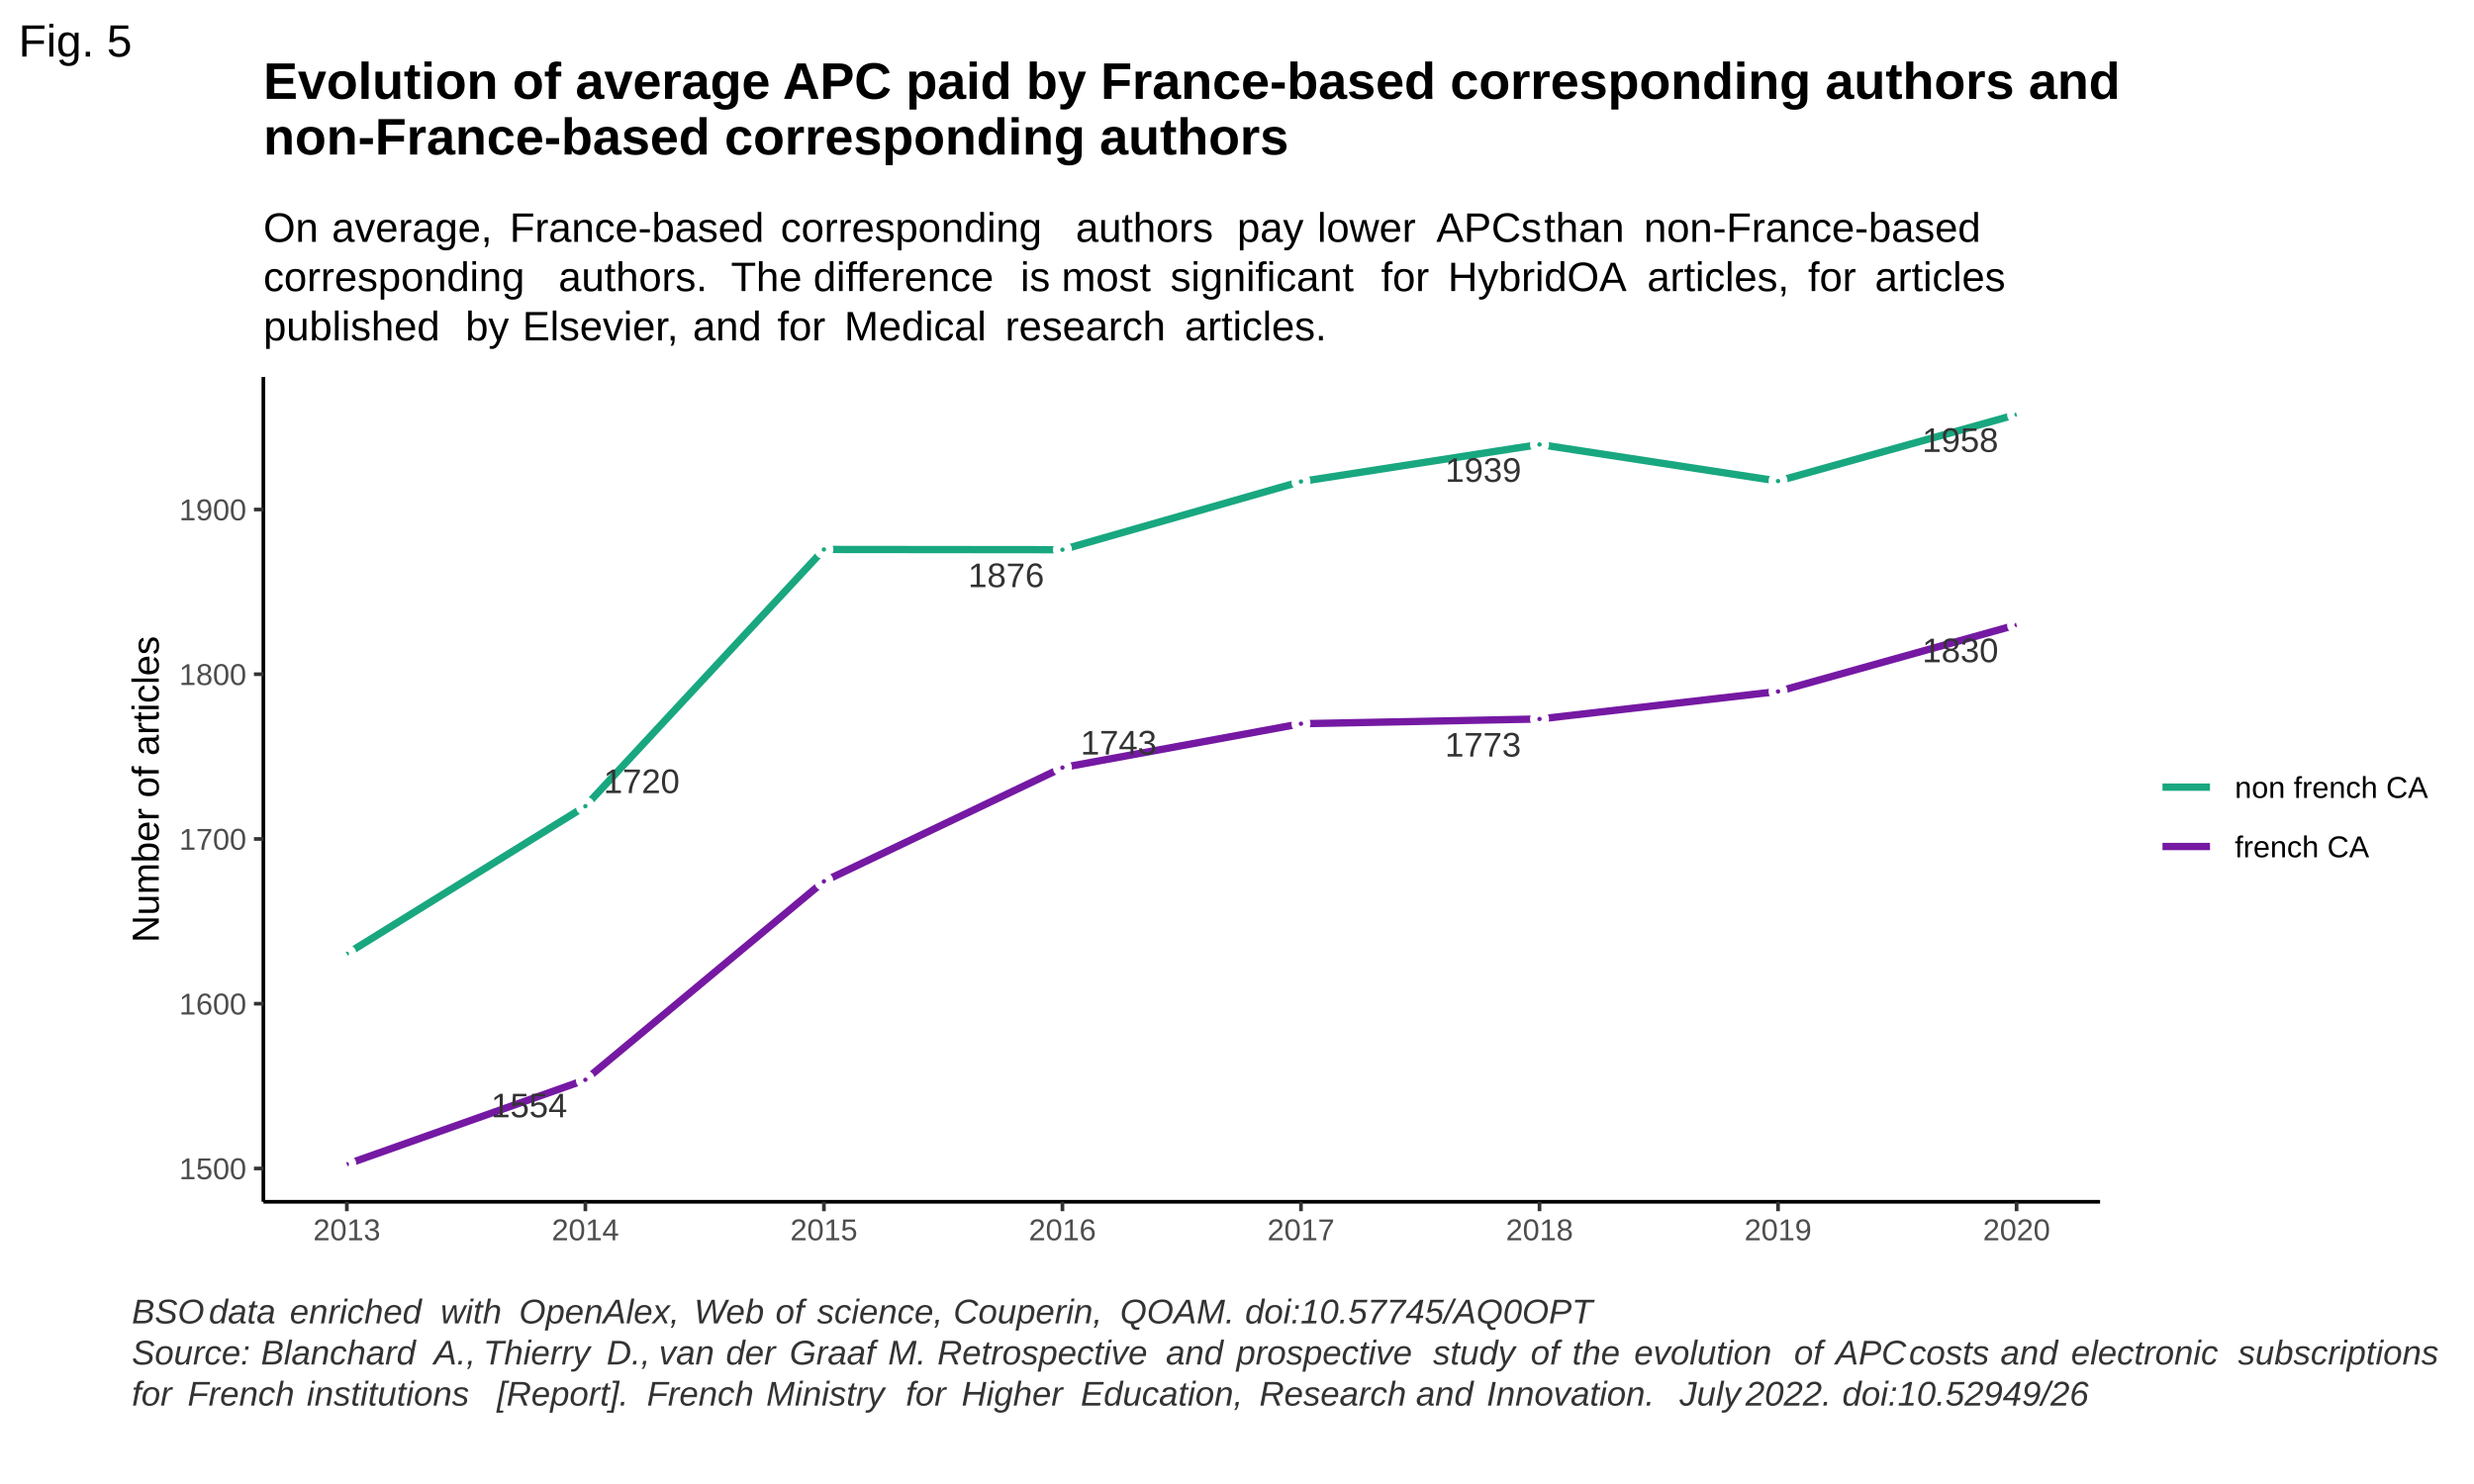
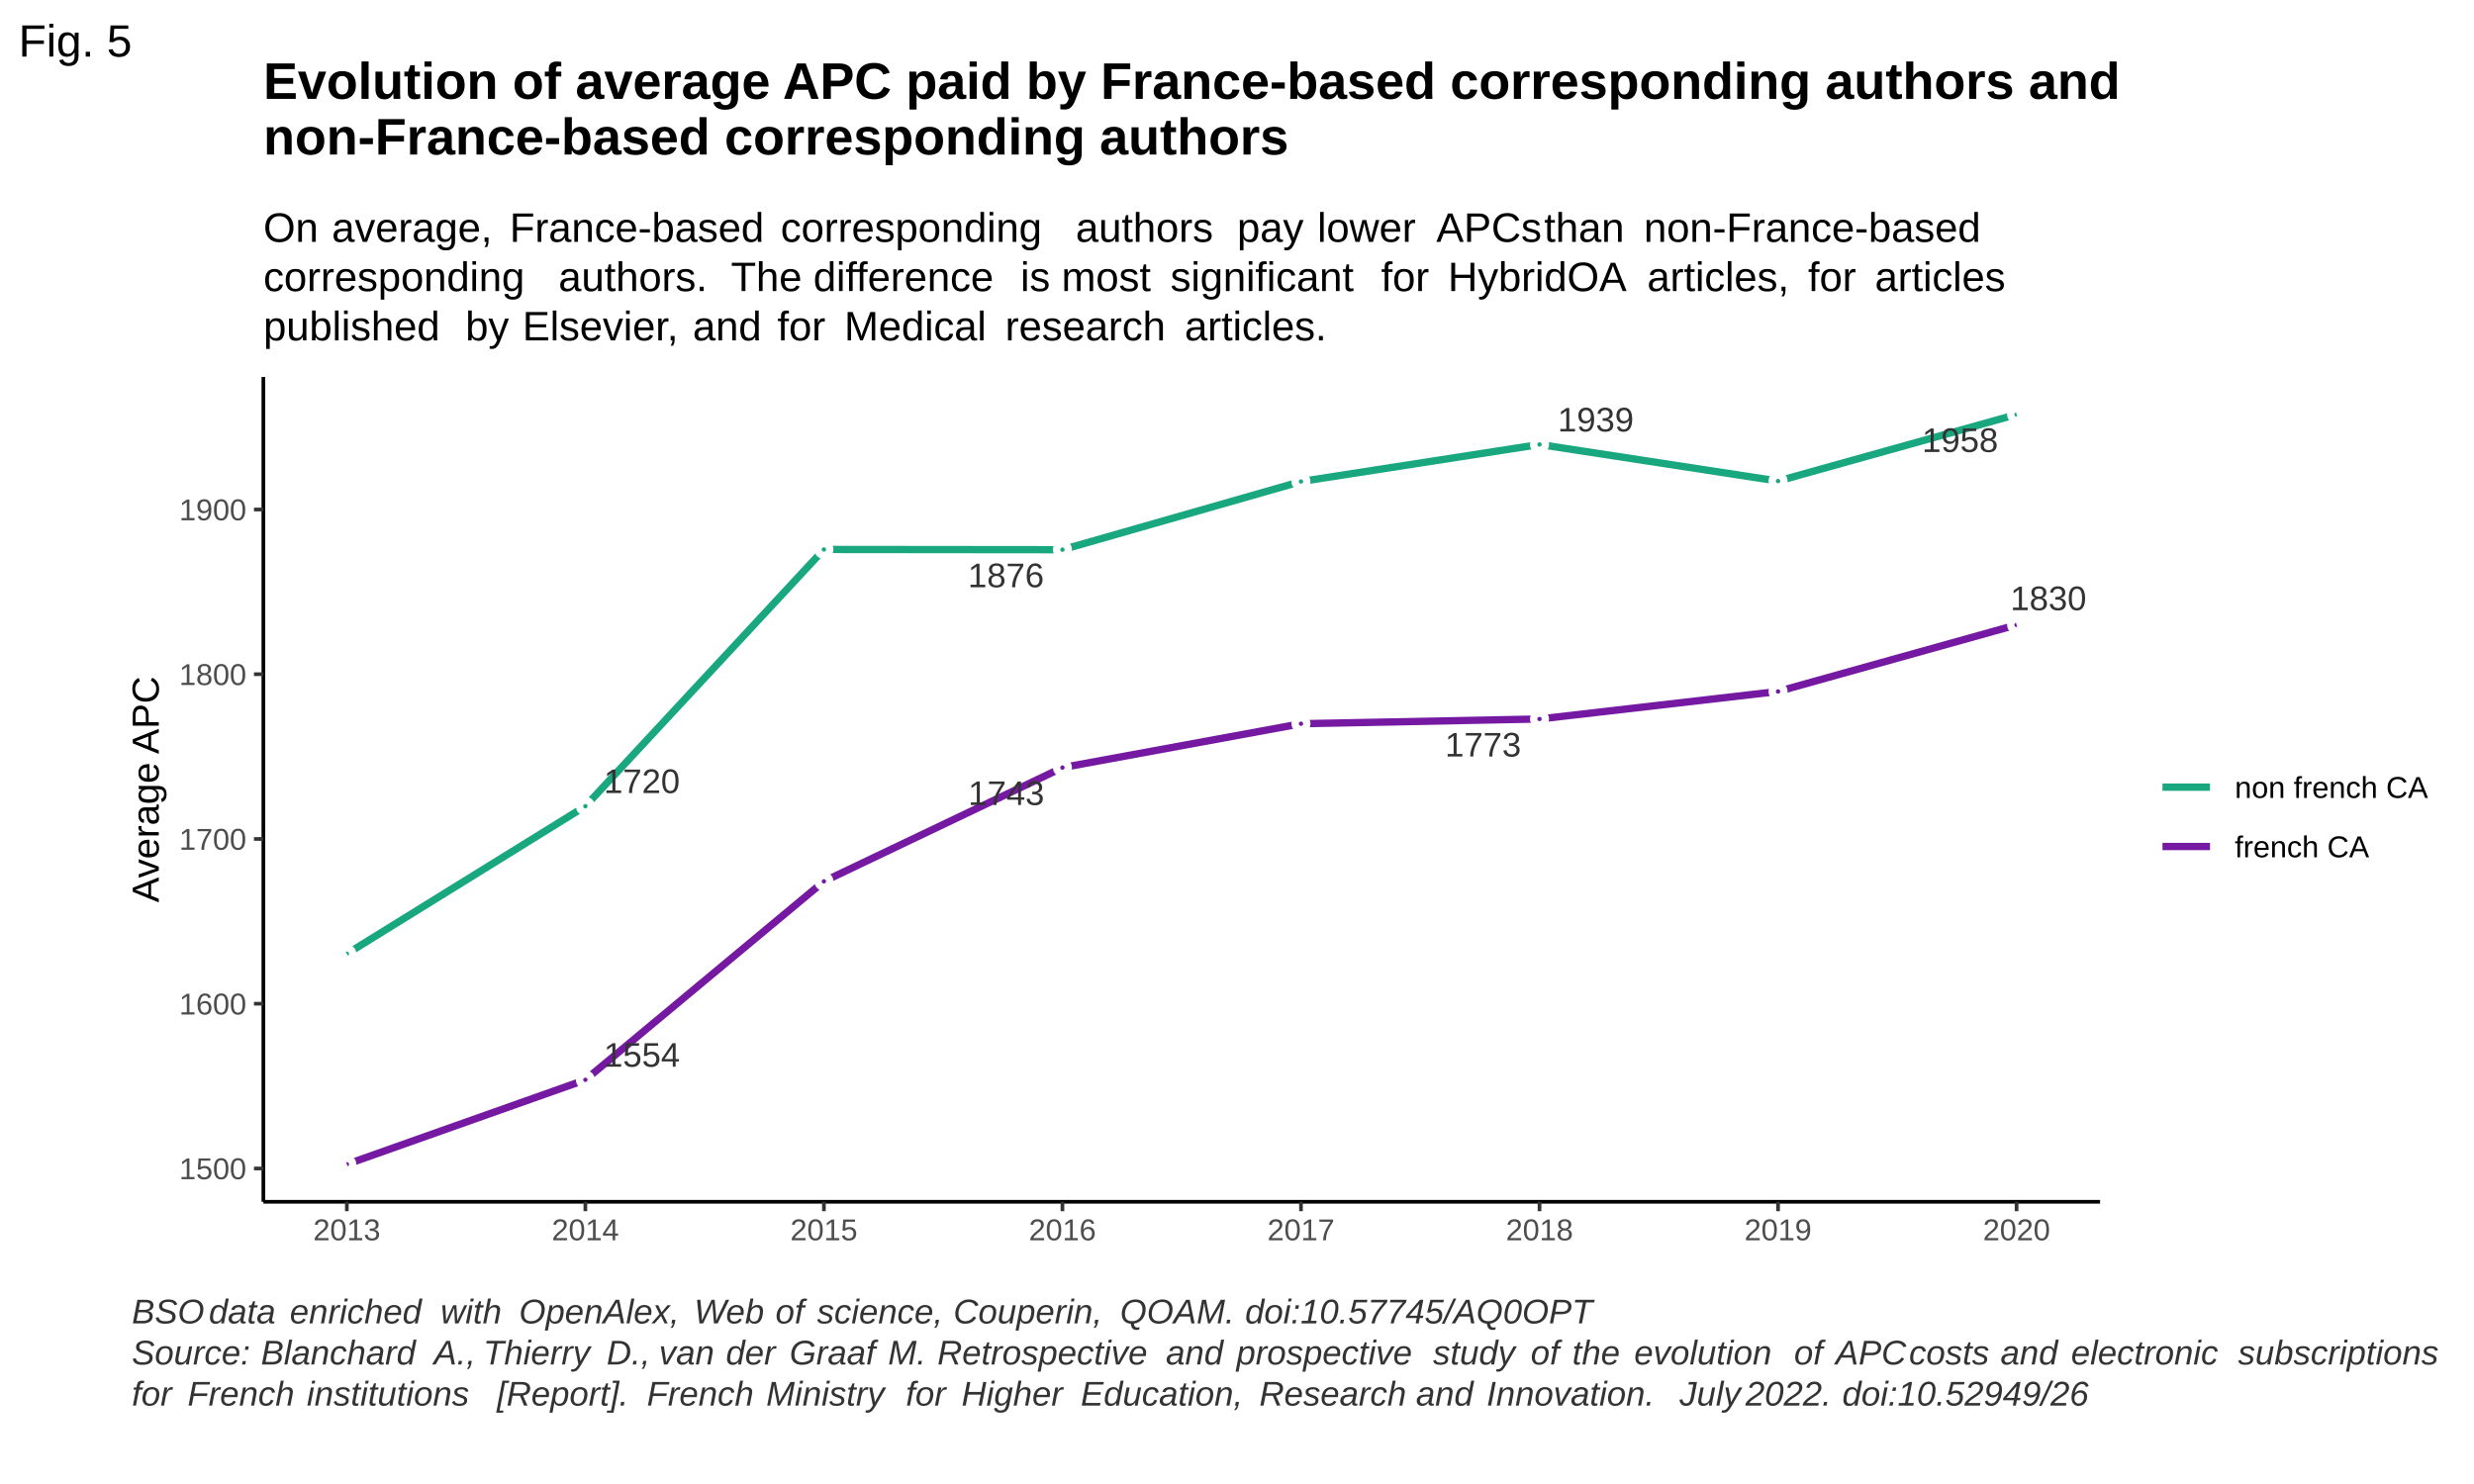
<svg xmlns="http://www.w3.org/2000/svg" class="svglite" width="720.00pt" height="432.00pt" viewBox="0 0 720.00 432.00">
  <defs>
    <style type="text/css">
    .svglite line, .svglite polyline, .svglite polygon, .svglite path, .svglite rect, .svglite circle {
      fill: none;
      stroke: #000000;
      stroke-linecap: round;
      stroke-linejoin: round;
      stroke-miterlimit: 10.00;
    }
    .svglite text {
      white-space: pre;
    }
  </style>
  </defs>
  <rect width="100%" height="100%" style="stroke: none; fill: #FFFFFF;" />
  <defs>
    <clipPath id="cpMC4wMHw3MjAuMDB8MC4wMHw0MzIuMDA=">
      <rect x="0.00" y="0.00" width="720.00" height="432.00" />
    </clipPath>
  </defs>
  <g clip-path="url(#cpMC4wMHw3MjAuMDB8MC4wMHw0MzIuMDA=)">
    <rect x="0" y="0.00" width="720.00" height="432.00" style="stroke-width: 1.07; stroke: #FFFFFF; fill: #FFFFFF;" />
  </g>
  <defs>
    <clipPath id="cpNzYuNjV8NjExLjE4fDEwOS43NHwzNDkuODQ=">
      <rect x="76.65" y="109.74" width="534.53" height="240.10" />
    </clipPath>
  </defs>
  <g clip-path="url(#cpNzYuNjV8NjExLjE4fDEwOS43NHwzNDkuODQ=)">
    <rect x="76.65" y="109.74" width="534.53" height="240.10" style="stroke-width: 1.07; stroke: none; fill: #FFFFFF;" />
    <polyline points="100.94,338.93 170.36,314.34 239.78,256.57 309.20,223.45 378.62,210.68 448.04,209.30 517.46,201.29 586.88,181.90 " style="stroke-width: 2.13; stroke: #660099; stroke-opacity: 0.90; stroke-linecap: butt;" />
    <polyline points="100.94,277.67 170.36,234.69 239.78,159.95 309.20,160.02 378.62,140.17 448.04,129.39 517.46,140.04 586.88,120.65 " style="stroke-width: 2.13; stroke: #009E73; stroke-opacity: 0.90; stroke-linecap: butt;" />
    <circle cx="100.94" cy="338.93" r="1.70" style="stroke-width: 2.13; stroke: #FFFFFF;" />
    <circle cx="100.94" cy="277.67" r="1.70" style="stroke-width: 2.13; stroke: #FFFFFF;" />
    <circle cx="170.36" cy="314.34" r="1.70" style="stroke-width: 2.13; stroke: #FFFFFF;" />
    <circle cx="170.36" cy="234.69" r="1.70" style="stroke-width: 2.13; stroke: #FFFFFF;" />
    <circle cx="239.78" cy="256.57" r="1.70" style="stroke-width: 2.13; stroke: #FFFFFF;" />
    <circle cx="239.78" cy="159.95" r="1.70" style="stroke-width: 2.13; stroke: #FFFFFF;" />
    <circle cx="309.20" cy="223.45" r="1.70" style="stroke-width: 2.13; stroke: #FFFFFF;" />
    <circle cx="309.20" cy="160.02" r="1.70" style="stroke-width: 2.13; stroke: #FFFFFF;" />
    <circle cx="378.62" cy="210.68" r="1.70" style="stroke-width: 2.13; stroke: #FFFFFF;" />
    <circle cx="378.62" cy="140.17" r="1.70" style="stroke-width: 2.13; stroke: #FFFFFF;" />
    <circle cx="448.04" cy="209.30" r="1.70" style="stroke-width: 2.13; stroke: #FFFFFF;" />
    <circle cx="448.04" cy="129.39" r="1.70" style="stroke-width: 2.13; stroke: #FFFFFF;" />
    <circle cx="517.46" cy="201.29" r="1.70" style="stroke-width: 2.13; stroke: #FFFFFF;" />
    <circle cx="517.46" cy="140.04" r="1.70" style="stroke-width: 2.13; stroke: #FFFFFF;" />
    <circle cx="586.88" cy="181.90" r="1.70" style="stroke-width: 2.13; stroke: #FFFFFF;" />
    <circle cx="586.88" cy="120.65" r="1.70" style="stroke-width: 2.13; stroke: #FFFFFF;" />
-     <text x="154.01" y="325.25" text-anchor="middle" style="font-size: 9.96px;fill: #333333; font-family: &quot;Arial&quot;;" textLength="22.78px" lengthAdjust="spacingAndGlyphs">1554</text>
-     <text x="186.73" y="230.88" text-anchor="middle" style="font-size: 9.96px;fill: #333333; font-family: &quot;Arial&quot;;" textLength="22.78px" lengthAdjust="spacingAndGlyphs">1720</text>
-     <text x="325.56" y="219.64" text-anchor="middle" style="font-size: 9.96px;fill: #333333; font-family: &quot;Arial&quot;;" textLength="22.78px" lengthAdjust="spacingAndGlyphs">1743</text>
-     <text x="292.82" y="170.92" text-anchor="middle" style="font-size: 9.96px;fill: #333333; font-family: &quot;Arial&quot;;" textLength="22.78px" lengthAdjust="spacingAndGlyphs">1876</text>
-     <text x="431.60" y="220.24" text-anchor="middle" style="font-size: 9.96px;fill: #333333; font-family: &quot;Arial&quot;;" textLength="22.78px" lengthAdjust="spacingAndGlyphs">1773</text>
-     <text x="431.67" y="140.28" text-anchor="middle" style="font-size: 9.96px;fill: #333333; font-family: &quot;Arial&quot;;" textLength="22.78px" lengthAdjust="spacingAndGlyphs">1939</text>
-     <text x="570.52" y="192.78" text-anchor="middle" style="font-size: 9.96px;fill: #333333; font-family: &quot;Arial&quot;;" textLength="22.78px" lengthAdjust="spacingAndGlyphs">1830</text>
-     <text x="570.50" y="131.55" text-anchor="middle" style="font-size: 9.96px;fill: #333333; font-family: &quot;Arial&quot;;" textLength="22.78px" lengthAdjust="spacingAndGlyphs">1958</text>
+     <text x="186.80" y="310.53" text-anchor="middle" style="font-size: 9.96px;fill: #333333; font-family: &quot;Arial&quot;;" textLength="22.78px" lengthAdjust="spacingAndGlyphs">1554</text>
+     <text x="186.80" y="230.87" text-anchor="middle" style="font-size: 9.96px;fill: #333333; font-family: &quot;Arial&quot;;" textLength="22.78px" lengthAdjust="spacingAndGlyphs">1720</text>
+     <text x="292.85" y="234.34" text-anchor="middle" style="font-size: 9.96px;fill: #333333; font-family: &quot;Arial&quot;;" textLength="22.78px" lengthAdjust="spacingAndGlyphs">1743</text>
+     <text x="292.77" y="170.95" text-anchor="middle" style="font-size: 9.96px;fill: #333333; font-family: &quot;Arial&quot;;" textLength="22.78px" lengthAdjust="spacingAndGlyphs">1876</text>
+     <text x="431.62" y="220.23" text-anchor="middle" style="font-size: 9.96px;fill: #333333; font-family: &quot;Arial&quot;;" textLength="22.78px" lengthAdjust="spacingAndGlyphs">1773</text>
+     <text x="464.41" y="125.61" text-anchor="middle" style="font-size: 9.96px;fill: #333333; font-family: &quot;Arial&quot;;" textLength="22.78px" lengthAdjust="spacingAndGlyphs">1939</text>
+     <text x="596.14" y="177.63" text-anchor="middle" style="font-size: 9.96px;fill: #333333; font-family: &quot;Arial&quot;;" textLength="22.78px" lengthAdjust="spacingAndGlyphs">1830</text>
+     <text x="570.44" y="131.58" text-anchor="middle" style="font-size: 9.96px;fill: #333333; font-family: &quot;Arial&quot;;" textLength="22.78px" lengthAdjust="spacingAndGlyphs">1958</text>
  </g>
  <g clip-path="url(#cpMC4wMHw3MjAuMDB8MC4wMHw0MzIuMDA=)">
    <polyline points="76.65,349.84 76.65,109.74 " style="stroke-width: 1.07; stroke-linecap: butt;" />
    <text x="71.72" y="343.28" text-anchor="end" style="font-size: 8.80px;fill: #4D4D4D; font-family: &quot;Arial&quot;;" textLength="20.13px" lengthAdjust="spacingAndGlyphs">1500</text>
    <text x="71.72" y="295.33" text-anchor="end" style="font-size: 8.80px;fill: #4D4D4D; font-family: &quot;Arial&quot;;" textLength="20.13px" lengthAdjust="spacingAndGlyphs">1600</text>
    <text x="71.72" y="247.37" text-anchor="end" style="font-size: 8.80px;fill: #4D4D4D; font-family: &quot;Arial&quot;;" textLength="20.13px" lengthAdjust="spacingAndGlyphs">1700</text>
    <text x="71.72" y="199.42" text-anchor="end" style="font-size: 8.80px;fill: #4D4D4D; font-family: &quot;Arial&quot;;" textLength="20.13px" lengthAdjust="spacingAndGlyphs">1800</text>
    <text x="71.72" y="151.46" text-anchor="end" style="font-size: 8.80px;fill: #4D4D4D; font-family: &quot;Arial&quot;;" textLength="20.13px" lengthAdjust="spacingAndGlyphs">1900</text>
    <polyline points="73.91,340.14 76.65,340.14 " style="stroke-width: 1.07; stroke: #333333; stroke-linecap: butt;" />
    <polyline points="73.91,292.18 76.65,292.18 " style="stroke-width: 1.07; stroke: #333333; stroke-linecap: butt;" />
    <polyline points="73.91,244.23 76.65,244.23 " style="stroke-width: 1.07; stroke: #333333; stroke-linecap: butt;" />
    <polyline points="73.91,196.27 76.65,196.27 " style="stroke-width: 1.07; stroke: #333333; stroke-linecap: butt;" />
    <polyline points="73.91,148.32 76.65,148.32 " style="stroke-width: 1.07; stroke: #333333; stroke-linecap: butt;" />
    <polyline points="76.65,349.84 611.18,349.84 " style="stroke-width: 1.07; stroke-linecap: butt;" />
    <polyline points="100.94,352.58 100.94,349.84 " style="stroke-width: 1.07; stroke: #333333; stroke-linecap: butt;" />
    <polyline points="170.36,352.58 170.36,349.84 " style="stroke-width: 1.07; stroke: #333333; stroke-linecap: butt;" />
    <polyline points="239.78,352.58 239.78,349.84 " style="stroke-width: 1.07; stroke: #333333; stroke-linecap: butt;" />
    <polyline points="309.20,352.58 309.20,349.84 " style="stroke-width: 1.07; stroke: #333333; stroke-linecap: butt;" />
    <polyline points="378.62,352.58 378.62,349.84 " style="stroke-width: 1.07; stroke: #333333; stroke-linecap: butt;" />
    <polyline points="448.04,352.58 448.04,349.84 " style="stroke-width: 1.07; stroke: #333333; stroke-linecap: butt;" />
    <polyline points="517.46,352.58 517.46,349.84 " style="stroke-width: 1.07; stroke: #333333; stroke-linecap: butt;" />
    <polyline points="586.88,352.58 586.88,349.84 " style="stroke-width: 1.07; stroke: #333333; stroke-linecap: butt;" />
    <text x="100.94" y="361.06" text-anchor="middle" style="font-size: 8.80px;fill: #4D4D4D; font-family: &quot;Arial&quot;;" textLength="20.13px" lengthAdjust="spacingAndGlyphs">2013</text>
    <text x="170.36" y="361.06" text-anchor="middle" style="font-size: 8.80px;fill: #4D4D4D; font-family: &quot;Arial&quot;;" textLength="20.13px" lengthAdjust="spacingAndGlyphs">2014</text>
    <text x="239.78" y="361.06" text-anchor="middle" style="font-size: 8.80px;fill: #4D4D4D; font-family: &quot;Arial&quot;;" textLength="20.13px" lengthAdjust="spacingAndGlyphs">2015</text>
    <text x="309.20" y="361.06" text-anchor="middle" style="font-size: 8.80px;fill: #4D4D4D; font-family: &quot;Arial&quot;;" textLength="20.13px" lengthAdjust="spacingAndGlyphs">2016</text>
    <text x="378.62" y="361.06" text-anchor="middle" style="font-size: 8.80px;fill: #4D4D4D; font-family: &quot;Arial&quot;;" textLength="20.13px" lengthAdjust="spacingAndGlyphs">2017</text>
    <text x="448.04" y="361.06" text-anchor="middle" style="font-size: 8.80px;fill: #4D4D4D; font-family: &quot;Arial&quot;;" textLength="20.13px" lengthAdjust="spacingAndGlyphs">2018</text>
    <text x="517.46" y="361.06" text-anchor="middle" style="font-size: 8.80px;fill: #4D4D4D; font-family: &quot;Arial&quot;;" textLength="20.13px" lengthAdjust="spacingAndGlyphs">2019</text>
    <text x="586.88" y="361.06" text-anchor="middle" style="font-size: 8.80px;fill: #4D4D4D; font-family: &quot;Arial&quot;;" textLength="20.13px" lengthAdjust="spacingAndGlyphs">2020</text>
-     <text transform="translate(46.20,229.79) rotate(-90)" text-anchor="middle" style="font-size: 11.00px; font-family: &quot;Arial&quot;;" textLength="96.23px" lengthAdjust="spacingAndGlyphs">Number of articles</text>
+     <text transform="translate(46.20,229.79) rotate(-90)" text-anchor="middle" style="font-size: 11.00px; font-family: &quot;Arial&quot;;" textLength="66.00px" lengthAdjust="spacingAndGlyphs">Average APC</text>
    <rect x="622.14" y="199.04" width="92.38" height="61.50" style="stroke-width: 1.07; stroke: none; fill: #FFFFFF;" />
    <text x="627.62" y="213.70" style="font-size: 11.00px; font-family: &quot;Arial&quot;;" textLength="2.86px" lengthAdjust="spacingAndGlyphs"> </text>
    <line x1="629.34" y1="229.14" x2="643.17" y2="229.14" style="stroke-width: 2.13; stroke: #009E73; stroke-opacity: 0.90; stroke-linecap: butt;" />
    <line x1="629.34" y1="246.42" x2="643.17" y2="246.42" style="stroke-width: 2.13; stroke: #660099; stroke-opacity: 0.90; stroke-linecap: butt;" />
    <text x="650.38" y="232.28" style="font-size: 8.80px; font-family: &quot;Arial&quot;;" textLength="58.67px" lengthAdjust="spacingAndGlyphs">non french CA</text>
    <text x="650.38" y="249.56" style="font-size: 8.80px; font-family: &quot;Arial&quot;;" textLength="40.18px" lengthAdjust="spacingAndGlyphs">french CA</text>
    <text x="76.65" y="70.40" style="font-size: 12.00px; font-family: &quot;Arial&quot;;" textLength="16.79px" lengthAdjust="spacingAndGlyphs">On</text>
    <text x="96.56" y="70.40" style="font-size: 12.00px; font-family: &quot;Arial&quot;;" textLength="48.65px" lengthAdjust="spacingAndGlyphs">average,</text>
    <text x="148.32" y="70.40" style="font-size: 12.00px; font-family: &quot;Arial&quot;;" textLength="75.73px" lengthAdjust="spacingAndGlyphs">France-based</text>
    <text x="227.17" y="70.40" style="font-size: 12.00px; font-family: &quot;Arial&quot;;" textLength="82.76px" lengthAdjust="spacingAndGlyphs">corresponding</text>
    <text x="313.05" y="70.40" style="font-size: 12.00px; font-family: &quot;Arial&quot;;" textLength="43.86px" lengthAdjust="spacingAndGlyphs">authors</text>
    <text x="360.03" y="70.40" style="font-size: 12.00px; font-family: &quot;Arial&quot;;" textLength="20.23px" lengthAdjust="spacingAndGlyphs">pay</text>
    <text x="383.37" y="70.40" style="font-size: 12.00px; font-family: &quot;Arial&quot;;" textLength="31.51px" lengthAdjust="spacingAndGlyphs">lower</text>
    <text x="418.00" y="70.40" style="font-size: 12.00px; font-family: &quot;Arial&quot;;" textLength="28.25px" lengthAdjust="spacingAndGlyphs">APCs</text>
    <text x="449.37" y="70.40" style="font-size: 12.00px; font-family: &quot;Arial&quot;;" textLength="25.90px" lengthAdjust="spacingAndGlyphs">than</text>
    <text x="478.39" y="70.40" style="font-size: 12.00px; font-family: &quot;Arial&quot;;" textLength="101.69px" lengthAdjust="spacingAndGlyphs">non-France-based</text>
    <text x="76.65" y="84.74" style="font-size: 12.00px; font-family: &quot;Arial&quot;;" textLength="82.76px" lengthAdjust="spacingAndGlyphs">corresponding</text>
    <text x="162.53" y="84.74" style="font-size: 12.00px; font-family: &quot;Arial&quot;;" textLength="47.07px" lengthAdjust="spacingAndGlyphs">authors.</text>
    <text x="212.72" y="84.74" style="font-size: 12.00px; font-family: &quot;Arial&quot;;" textLength="20.86px" lengthAdjust="spacingAndGlyphs">The</text>
    <text x="236.70" y="84.74" style="font-size: 12.00px; font-family: &quot;Arial&quot;;" textLength="57.16px" lengthAdjust="spacingAndGlyphs">difference</text>
    <text x="296.97" y="84.74" style="font-size: 12.00px; font-family: &quot;Arial&quot;;" textLength="8.84px" lengthAdjust="spacingAndGlyphs">is</text>
    <text x="308.93" y="84.74" style="font-size: 12.00px; font-family: &quot;Arial&quot;;" textLength="28.56px" lengthAdjust="spacingAndGlyphs">most</text>
    <text x="340.61" y="84.74" style="font-size: 12.00px; font-family: &quot;Arial&quot;;" textLength="58.20px" lengthAdjust="spacingAndGlyphs">significant</text>
    <text x="401.92" y="84.74" style="font-size: 12.00px; font-family: &quot;Arial&quot;;" textLength="16.34px" lengthAdjust="spacingAndGlyphs">for</text>
    <text x="421.38" y="84.74" style="font-size: 12.00px; font-family: &quot;Arial&quot;;" textLength="54.86px" lengthAdjust="spacingAndGlyphs">HybridOA</text>
    <text x="479.36" y="84.74" style="font-size: 12.00px; font-family: &quot;Arial&quot;;" textLength="43.70px" lengthAdjust="spacingAndGlyphs">articles,</text>
    <text x="526.18" y="84.74" style="font-size: 12.00px; font-family: &quot;Arial&quot;;" textLength="16.34px" lengthAdjust="spacingAndGlyphs">for</text>
    <text x="545.63" y="84.74" style="font-size: 12.00px; font-family: &quot;Arial&quot;;" textLength="40.49px" lengthAdjust="spacingAndGlyphs">articles</text>
    <text x="76.65" y="99.09" style="font-size: 12.00px; font-family: &quot;Arial&quot;;" textLength="55.68px" lengthAdjust="spacingAndGlyphs">published</text>
    <text x="135.44" y="99.09" style="font-size: 12.00px; font-family: &quot;Arial&quot;;" textLength="13.50px" lengthAdjust="spacingAndGlyphs">by</text>
    <text x="152.06" y="99.09" style="font-size: 12.00px; font-family: &quot;Arial&quot;;" textLength="46.42px" lengthAdjust="spacingAndGlyphs">Elsevier,</text>
    <text x="201.60" y="99.09" style="font-size: 12.00px; font-family: &quot;Arial&quot;;" textLength="21.53px" lengthAdjust="spacingAndGlyphs">and</text>
    <text x="226.24" y="99.09" style="font-size: 12.00px; font-family: &quot;Arial&quot;;" textLength="16.34px" lengthAdjust="spacingAndGlyphs">for</text>
    <text x="245.70" y="99.09" style="font-size: 12.00px; font-family: &quot;Arial&quot;;" textLength="43.72px" lengthAdjust="spacingAndGlyphs">Medical</text>
    <text x="292.53" y="99.09" style="font-size: 12.00px; font-family: &quot;Arial&quot;;" textLength="49.10px" lengthAdjust="spacingAndGlyphs">research</text>
    <text x="344.75" y="99.09" style="font-size: 12.00px; font-family: &quot;Arial&quot;;" textLength="43.70px" lengthAdjust="spacingAndGlyphs">articles.</text>
    <text x="76.65" y="28.78" style="font-size: 15.00px; font-weight: bold; font-family: &quot;Arial&quot;;" textLength="561.63px" lengthAdjust="spacingAndGlyphs">Evolution of average APC paid by France-based corresponding authors and </text>
    <text x="76.65" y="44.98" style="font-size: 15.00px; font-weight: bold; font-family: &quot;Arial&quot;;" textLength="309.20px" lengthAdjust="spacingAndGlyphs">non-France-based corresponding authors</text>
    <text x="38.35" y="385.26" style="font-size: 10.00px; font-style: italic;fill: #333333; font-family: &quot;Arial&quot;;" textLength="18.25px" lengthAdjust="spacingAndGlyphs">BSO</text>
    <text x="60.75" y="385.26" style="font-size: 10.00px; font-style: italic;fill: #333333; font-family: &quot;Arial&quot;;" textLength="20.47px" lengthAdjust="spacingAndGlyphs">data</text>
    <text x="84.33" y="385.26" style="font-size: 10.00px; font-style: italic;fill: #333333; font-family: &quot;Arial&quot;;" textLength="38.43px" lengthAdjust="spacingAndGlyphs">enriched</text>
    <text x="128.22" y="385.26" style="font-size: 10.00px; font-style: italic;fill: #333333; font-family: &quot;Arial&quot;;" textLength="18.91px" lengthAdjust="spacingAndGlyphs">with</text>
    <text x="151.04" y="385.26" style="font-size: 10.00px; font-style: italic;fill: #333333; font-family: &quot;Arial&quot;;" textLength="44.36px" lengthAdjust="spacingAndGlyphs">OpenAlex,</text>
    <text x="202.00" y="385.26" style="font-size: 10.00px; font-style: italic;fill: #333333; font-family: &quot;Arial&quot;;" textLength="19.34px" lengthAdjust="spacingAndGlyphs">Web</text>
    <text x="225.68" y="385.26" style="font-size: 10.00px; font-style: italic;fill: #333333; font-family: &quot;Arial&quot;;" textLength="8.81px" lengthAdjust="spacingAndGlyphs">of</text>
    <text x="237.77" y="385.26" style="font-size: 10.00px; font-style: italic;fill: #333333; font-family: &quot;Arial&quot;;" textLength="34.29px" lengthAdjust="spacingAndGlyphs">science,</text>
    <text x="277.47" y="385.26" style="font-size: 10.00px; font-style: italic;fill: #333333; font-family: &quot;Arial&quot;;" textLength="42.98px" lengthAdjust="spacingAndGlyphs">Couperin,</text>
    <text x="325.97" y="385.26" style="font-size: 10.00px; font-style: italic;fill: #333333; font-family: &quot;Arial&quot;;" textLength="31.01px" lengthAdjust="spacingAndGlyphs">QOAM.</text>
    <text x="362.34" y="385.26" style="font-size: 10.00px; font-style: italic;fill: #333333; font-family: &quot;Arial&quot;;" textLength="97.47px" lengthAdjust="spacingAndGlyphs">doi:10.57745/AQ0OPT</text>
    <text x="38.35" y="397.22" style="font-size: 10.00px; font-style: italic;fill: #333333; font-family: &quot;Arial&quot;;" textLength="32.53px" lengthAdjust="spacingAndGlyphs">Source:</text>
    <text x="75.92" y="397.22" style="font-size: 10.00px; font-style: italic;fill: #333333; font-family: &quot;Arial&quot;;" textLength="45.81px" lengthAdjust="spacingAndGlyphs">Blanchard</text>
    <text x="126.25" y="397.22" style="font-size: 10.00px; font-style: italic;fill: #333333; font-family: &quot;Arial&quot;;" textLength="10.75px" lengthAdjust="spacingAndGlyphs">A.,</text>
    <text x="140.60" y="397.22" style="font-size: 10.00px; font-style: italic;fill: #333333; font-family: &quot;Arial&quot;;" textLength="31.00px" lengthAdjust="spacingAndGlyphs">Thierry</text>
    <text x="176.52" y="397.22" style="font-size: 10.00px; font-style: italic;fill: #333333; font-family: &quot;Arial&quot;;" textLength="11.79px" lengthAdjust="spacingAndGlyphs">D.,</text>
    <text x="191.77" y="397.22" style="font-size: 10.00px; font-style: italic;fill: #333333; font-family: &quot;Arial&quot;;" textLength="16.14px" lengthAdjust="spacingAndGlyphs">van</text>
    <text x="211.24" y="397.22" style="font-size: 10.00px; font-style: italic;fill: #333333; font-family: &quot;Arial&quot;;" textLength="14.76px" lengthAdjust="spacingAndGlyphs">der</text>
    <text x="229.76" y="397.22" style="font-size: 10.00px; font-style: italic;fill: #333333; font-family: &quot;Arial&quot;;" textLength="25.31px" lengthAdjust="spacingAndGlyphs">Graaf</text>
    <text x="258.43" y="397.22" style="font-size: 10.00px; font-style: italic;fill: #333333; font-family: &quot;Arial&quot;;" textLength="10.97px" lengthAdjust="spacingAndGlyphs">M.</text>
    <text x="272.78" y="397.22" style="font-size: 10.00px; font-style: italic;fill: #333333; font-family: &quot;Arial&quot;;" textLength="58.84px" lengthAdjust="spacingAndGlyphs">Retrospective</text>
    <text x="339.31" y="397.22" style="font-size: 10.00px; font-style: italic;fill: #333333; font-family: &quot;Arial&quot;;" textLength="17.26px" lengthAdjust="spacingAndGlyphs">and</text>
    <text x="359.84" y="397.22" style="font-size: 10.00px; font-style: italic;fill: #333333; font-family: &quot;Arial&quot;;" textLength="50.59px" lengthAdjust="spacingAndGlyphs">prospective</text>
    <text x="417.05" y="397.22" style="font-size: 10.00px; font-style: italic;fill: #333333; font-family: &quot;Arial&quot;;" textLength="23.89px" lengthAdjust="spacingAndGlyphs">study</text>
    <text x="445.47" y="397.22" style="font-size: 10.00px; font-style: italic;fill: #333333; font-family: &quot;Arial&quot;;" textLength="8.81px" lengthAdjust="spacingAndGlyphs">of</text>
    <text x="457.56" y="397.22" style="font-size: 10.00px; font-style: italic;fill: #333333; font-family: &quot;Arial&quot;;" textLength="14.10px" lengthAdjust="spacingAndGlyphs">the</text>
    <text x="475.58" y="397.22" style="font-size: 10.00px; font-style: italic;fill: #333333; font-family: &quot;Arial&quot;;" textLength="40.98px" lengthAdjust="spacingAndGlyphs">evolution</text>
    <text x="522.12" y="397.22" style="font-size: 10.00px; font-style: italic;fill: #333333; font-family: &quot;Arial&quot;;" textLength="8.81px" lengthAdjust="spacingAndGlyphs">of</text>
    <text x="534.20" y="397.22" style="font-size: 10.00px; font-style: italic;fill: #333333; font-family: &quot;Arial&quot;;" textLength="17.16px" lengthAdjust="spacingAndGlyphs">APC</text>
    <text x="555.57" y="397.22" style="font-size: 10.00px; font-style: italic;fill: #333333; font-family: &quot;Arial&quot;;" textLength="22.12px" lengthAdjust="spacingAndGlyphs">costs</text>
    <text x="582.20" y="397.22" style="font-size: 10.00px; font-style: italic;fill: #333333; font-family: &quot;Arial&quot;;" textLength="17.26px" lengthAdjust="spacingAndGlyphs">and</text>
    <text x="602.73" y="397.22" style="font-size: 10.00px; font-style: italic;fill: #333333; font-family: &quot;Arial&quot;;" textLength="42.91px" lengthAdjust="spacingAndGlyphs">electronic</text>
    <text x="651.33" y="397.22" style="font-size: 10.00px; font-style: italic;fill: #333333; font-family: &quot;Arial&quot;;" textLength="58.73px" lengthAdjust="spacingAndGlyphs">subscriptions</text>
    <text x="38.35" y="409.17" style="font-size: 10.00px; font-style: italic;fill: #333333; font-family: &quot;Arial&quot;;" textLength="12.79px" lengthAdjust="spacingAndGlyphs">for</text>
    <text x="54.57" y="409.17" style="font-size: 10.00px; font-style: italic;fill: #333333; font-family: &quot;Arial&quot;;" textLength="29.85px" lengthAdjust="spacingAndGlyphs">French</text>
    <text x="89.29" y="409.17" style="font-size: 10.00px; font-style: italic;fill: #333333; font-family: &quot;Arial&quot;;" textLength="49.33px" lengthAdjust="spacingAndGlyphs">institutions</text>
    <text x="144.60" y="409.17" style="font-size: 10.00px; font-style: italic;fill: #333333; font-family: &quot;Arial&quot;;" textLength="37.81px" lengthAdjust="spacingAndGlyphs">[Report].</text>
    <text x="188.25" y="409.17" style="font-size: 10.00px; font-style: italic;fill: #333333; font-family: &quot;Arial&quot;;" textLength="29.85px" lengthAdjust="spacingAndGlyphs">French</text>
    <text x="222.97" y="409.17" style="font-size: 10.00px; font-style: italic;fill: #333333; font-family: &quot;Arial&quot;;" textLength="35.65px" lengthAdjust="spacingAndGlyphs">Ministry</text>
    <text x="263.60" y="409.17" style="font-size: 10.00px; font-style: italic;fill: #333333; font-family: &quot;Arial&quot;;" textLength="12.79px" lengthAdjust="spacingAndGlyphs">for</text>
    <text x="279.82" y="409.17" style="font-size: 10.00px; font-style: italic;fill: #333333; font-family: &quot;Arial&quot;;" textLength="29.92px" lengthAdjust="spacingAndGlyphs">Higher</text>
    <text x="314.50" y="409.17" style="font-size: 10.00px; font-style: italic;fill: #333333; font-family: &quot;Arial&quot;;" textLength="46.81px" lengthAdjust="spacingAndGlyphs">Education,</text>
    <text x="366.49" y="409.17" style="font-size: 10.00px; font-style: italic;fill: #333333; font-family: &quot;Arial&quot;;" textLength="40.01px" lengthAdjust="spacingAndGlyphs">Research</text>
    <text x="412.09" y="409.17" style="font-size: 10.00px; font-style: italic;fill: #333333; font-family: &quot;Arial&quot;;" textLength="17.26px" lengthAdjust="spacingAndGlyphs">and</text>
    <text x="432.63" y="409.17" style="font-size: 10.00px; font-style: italic;fill: #333333; font-family: &quot;Arial&quot;;" textLength="50.68px" lengthAdjust="spacingAndGlyphs">Innovation.</text>
    <text x="488.80" y="409.17" style="font-size: 10.00px; font-style: italic;fill: #333333; font-family: &quot;Arial&quot;;" textLength="15.77px" lengthAdjust="spacingAndGlyphs">July</text>
    <text x="507.98" y="409.17" style="font-size: 10.00px; font-style: italic;fill: #333333; font-family: &quot;Arial&quot;;" textLength="24.60px" lengthAdjust="spacingAndGlyphs">2022.</text>
    <text x="536.13" y="409.17" style="font-size: 10.00px; font-style: italic;fill: #333333; font-family: &quot;Arial&quot;;" textLength="72.25px" lengthAdjust="spacingAndGlyphs">doi:10.52949/26</text>
    <text x="21.91" y="16.48" text-anchor="middle" style="font-size: 13.20px; font-family: &quot;Arial&quot;;" textLength="32.87px" lengthAdjust="spacingAndGlyphs">Fig. 5</text>
  </g>
</svg>
